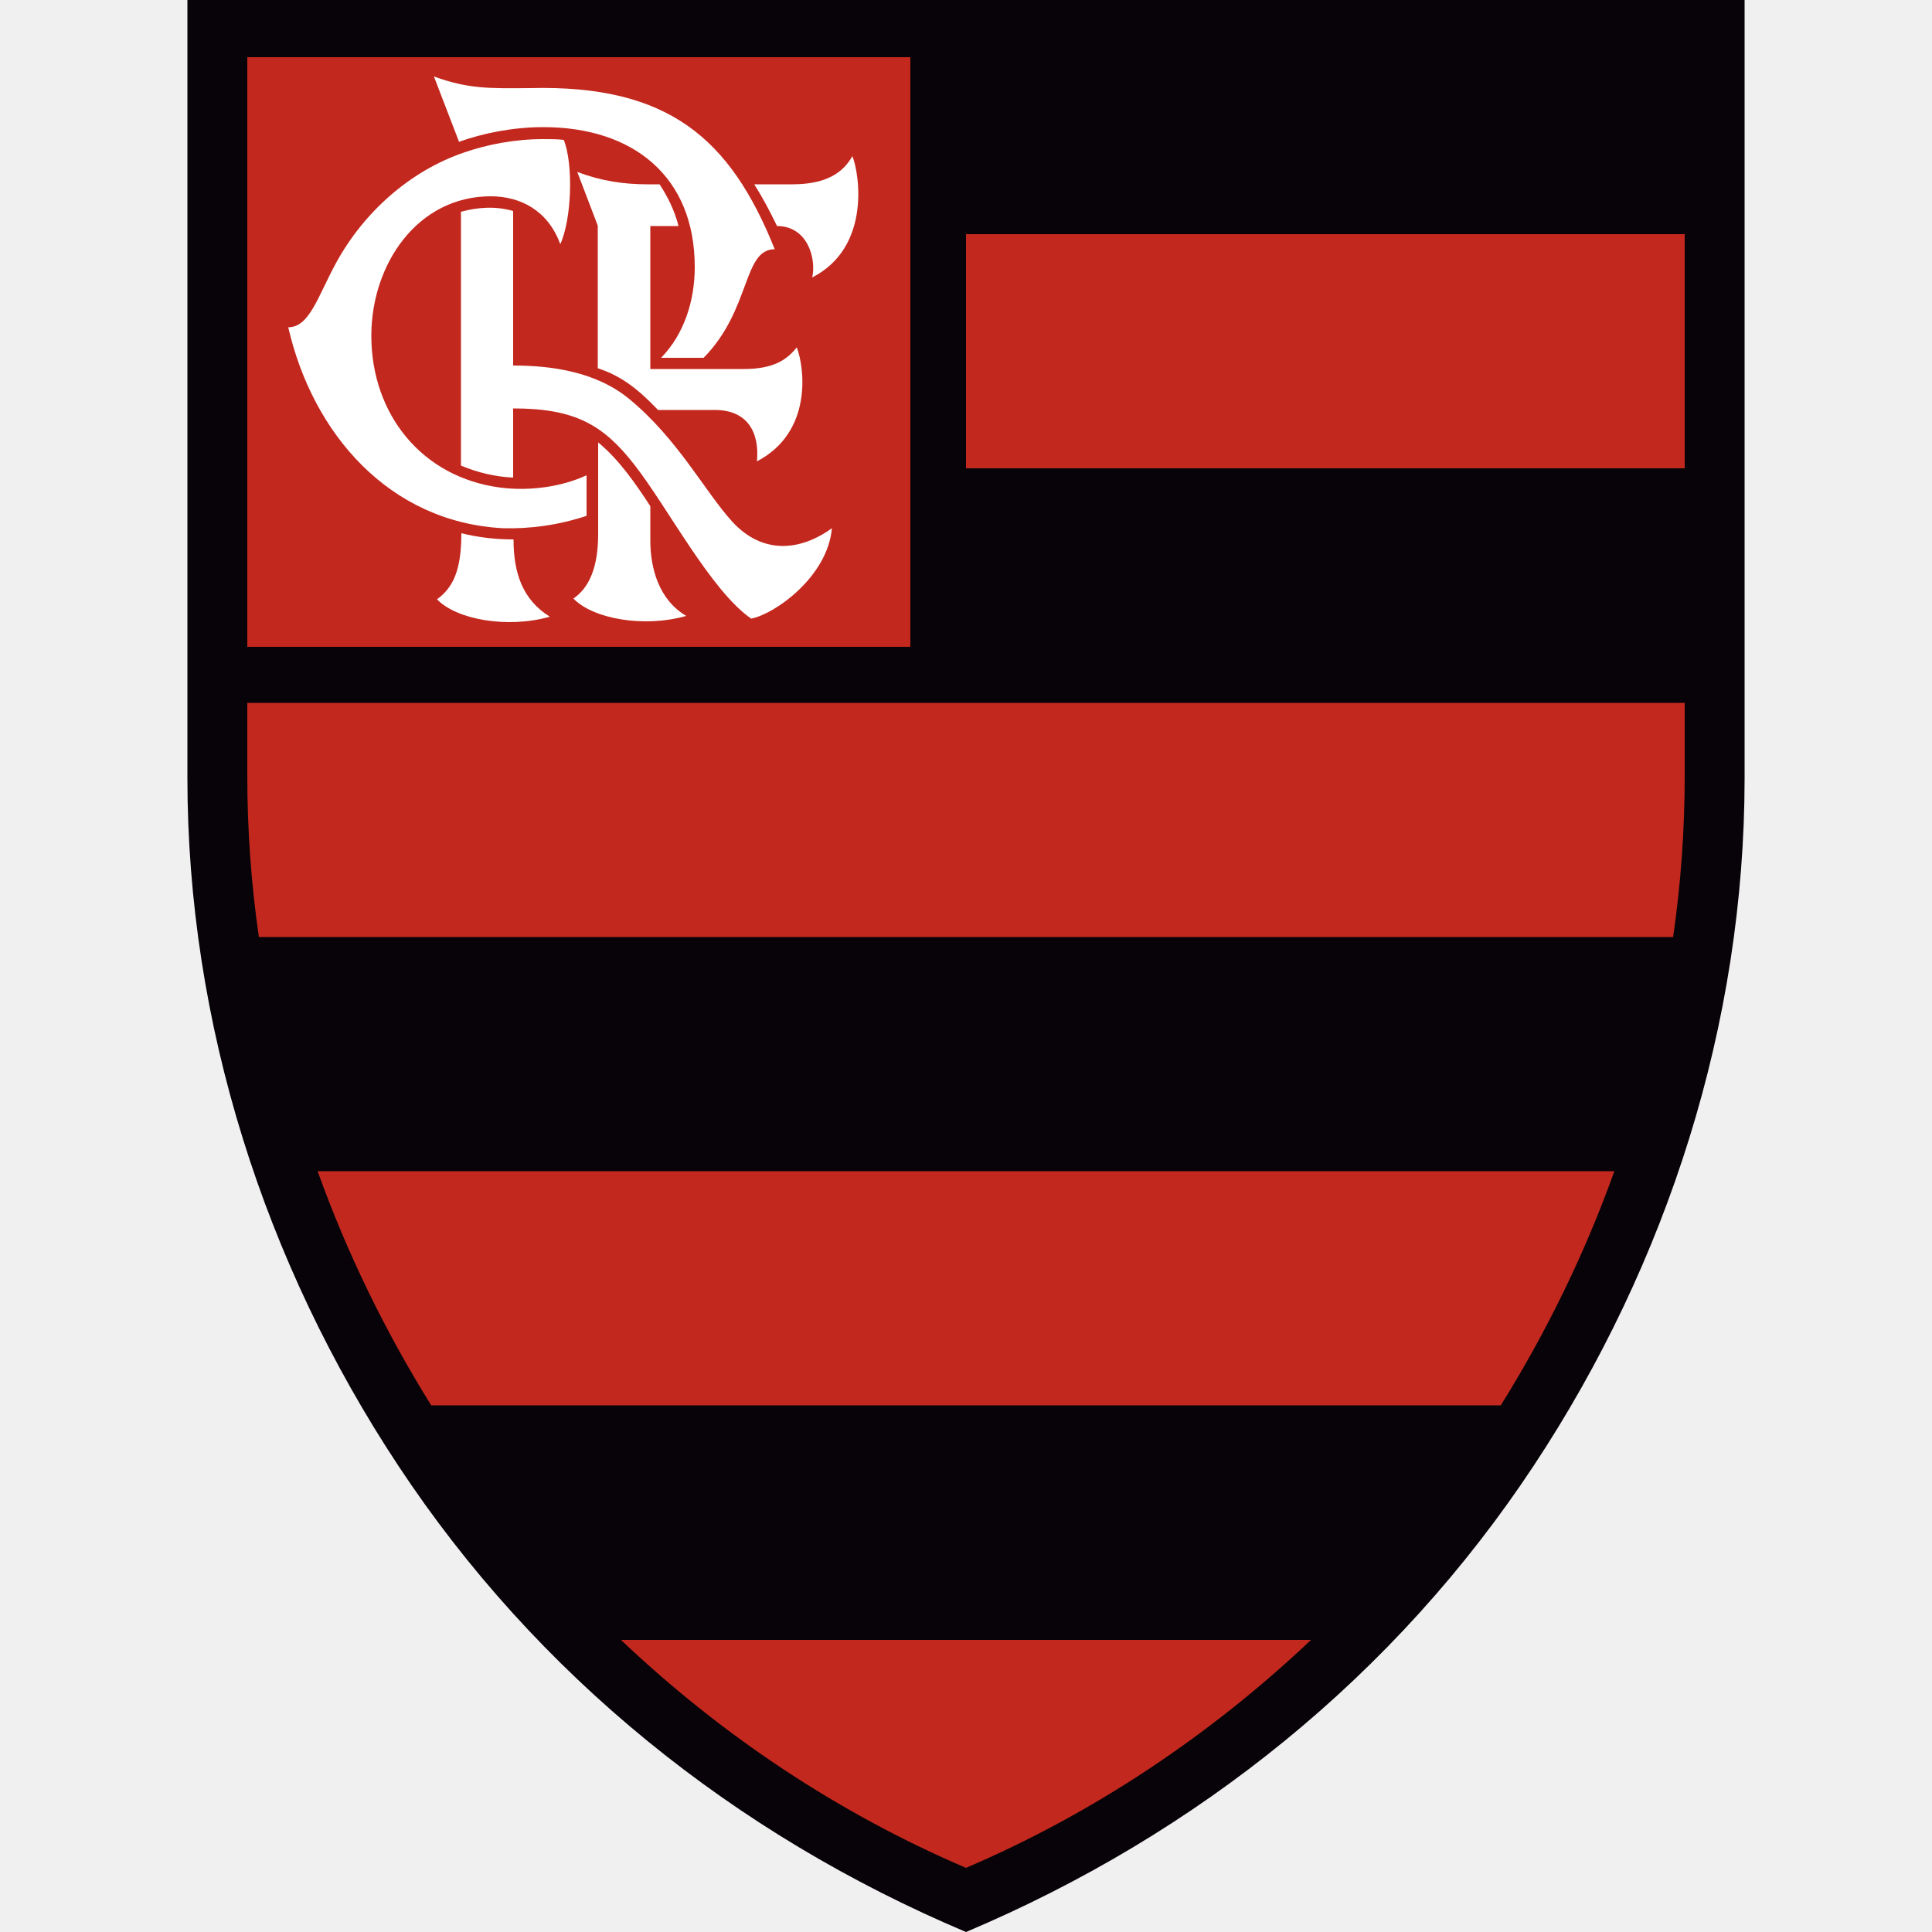
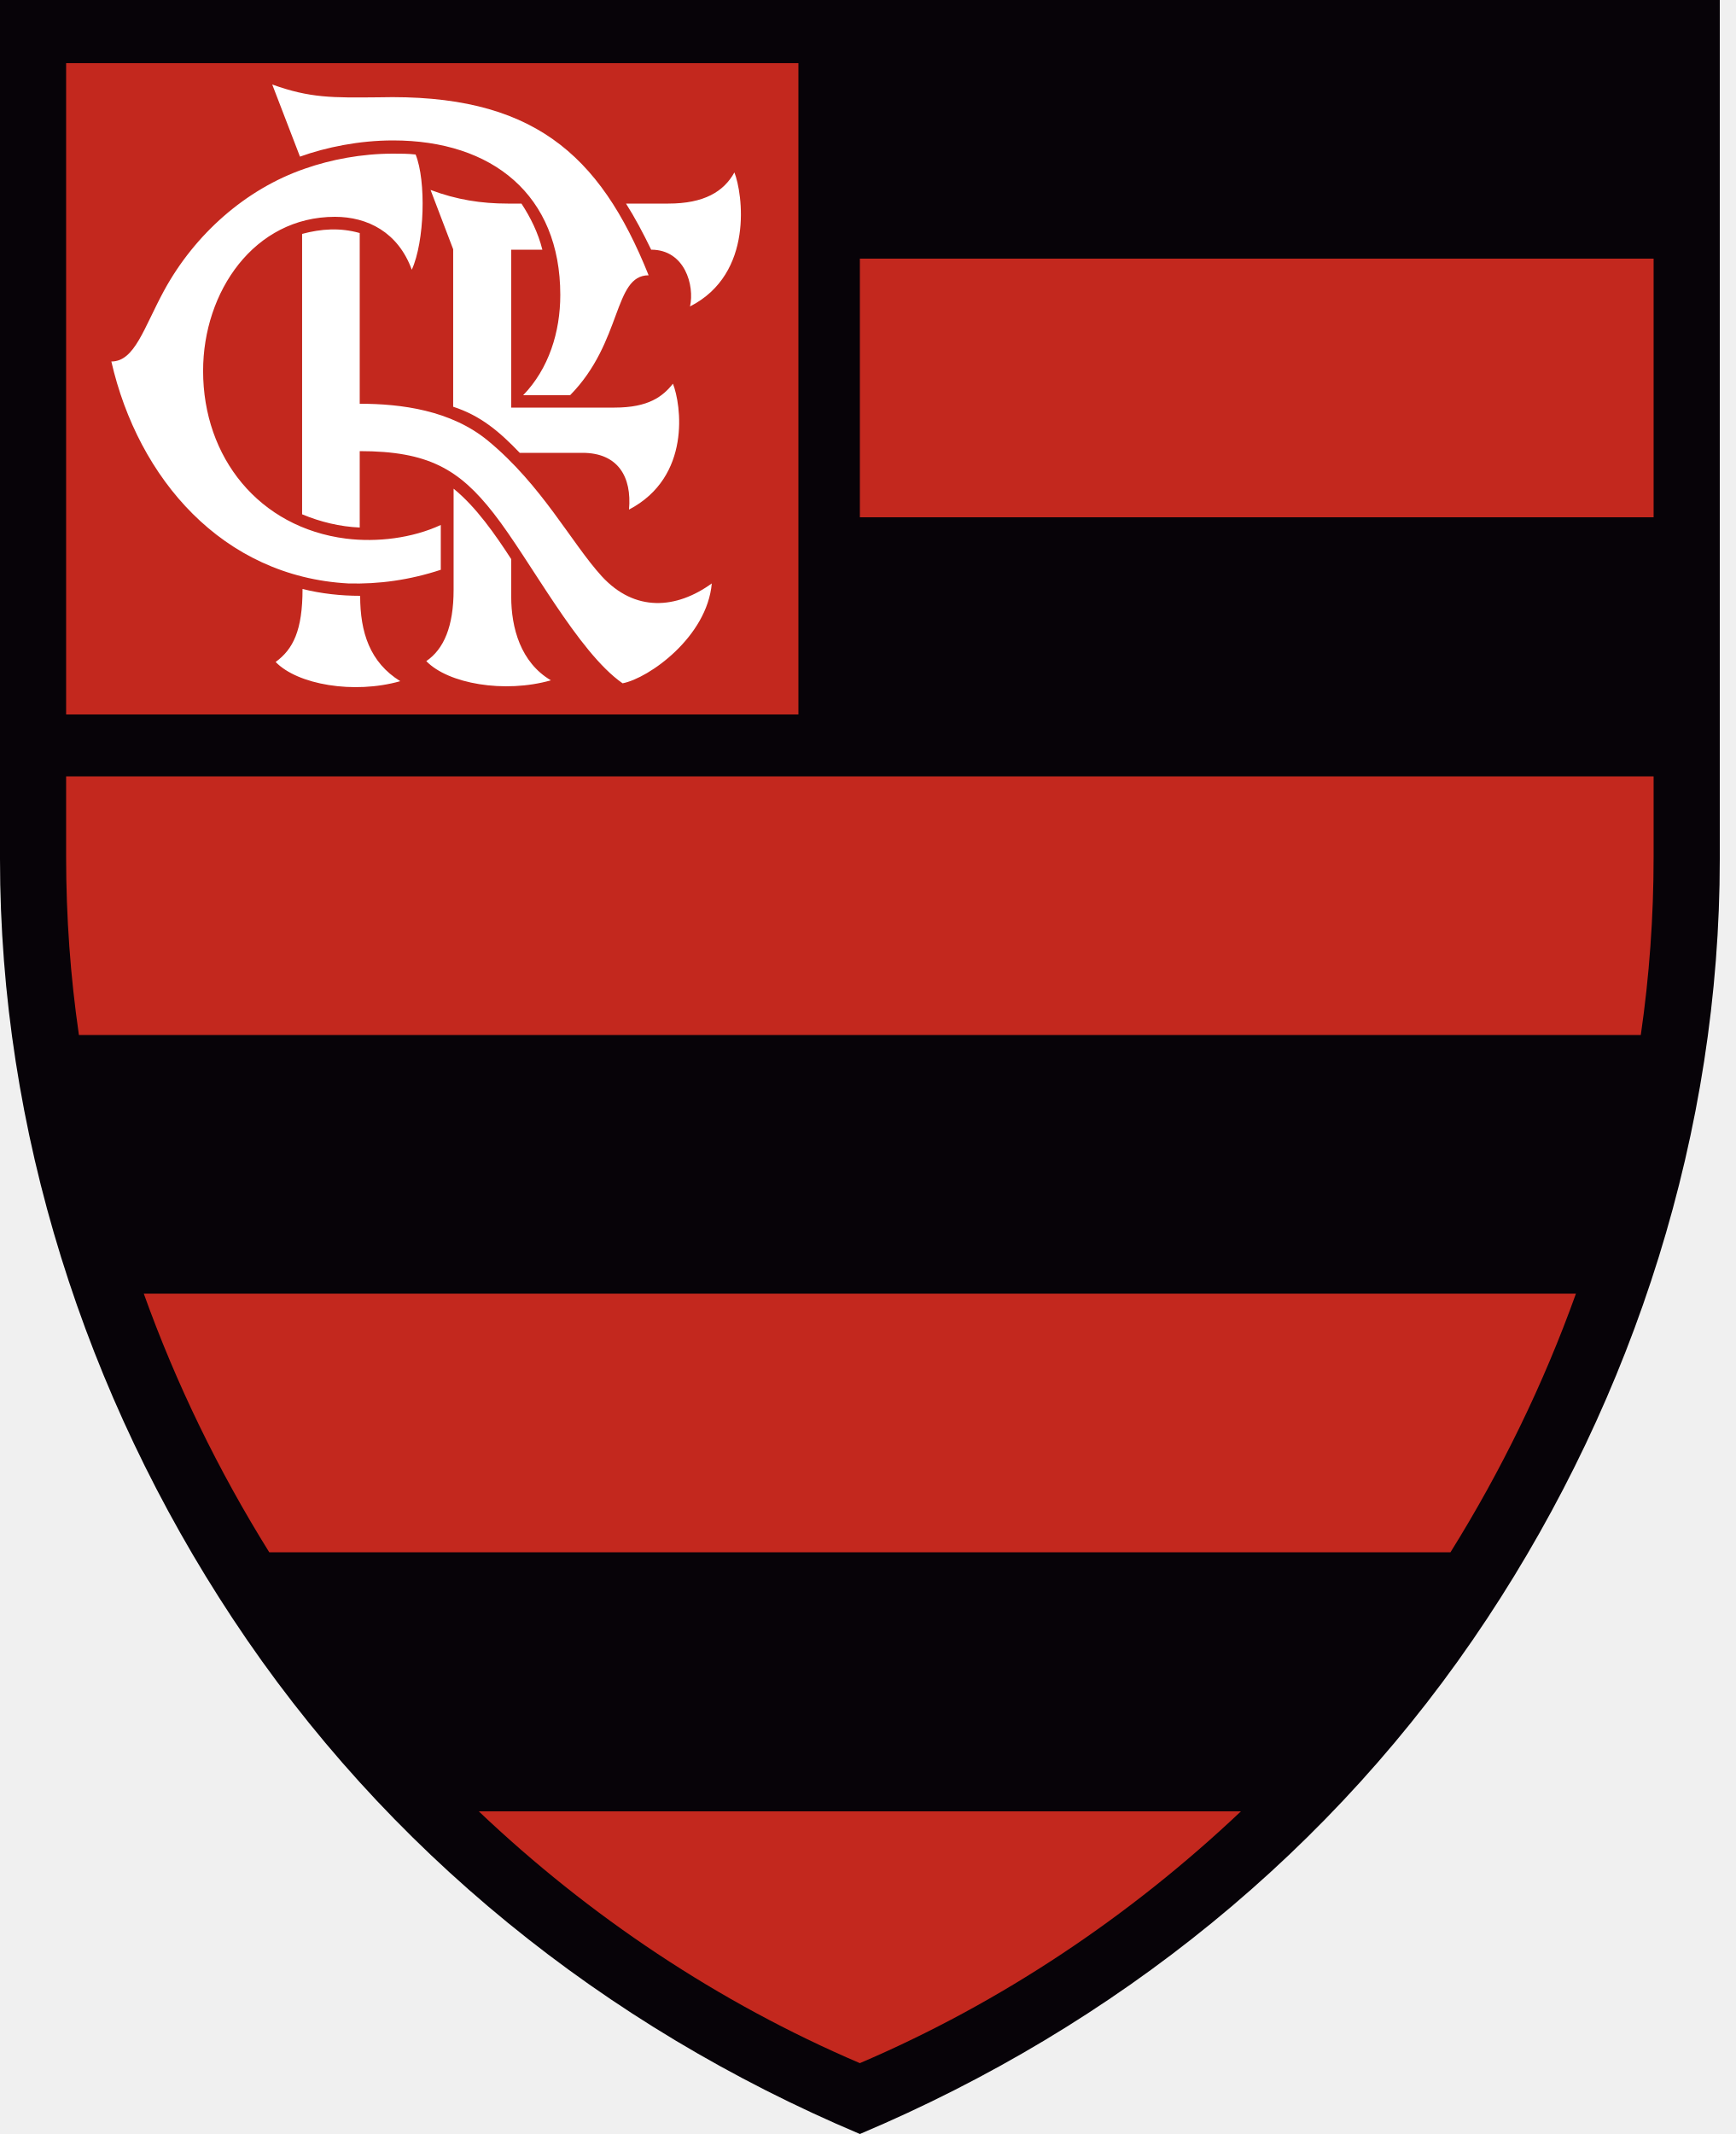
- <svg xmlns="http://www.w3.org/2000/svg" version="1.1" id="Layer_1" x="0px" y="0px" viewBox="0 0 500 500" style="enable-background:new 0 0 500 500;" xml:space="preserve">
-   <style type="text/css">
- 	.st0{fill:#070308;}
- 	.st1{fill:#C3281E;}
- 	.st2{fill:#FFFFFF;}
- </style>
-   <g>
-     <path class="st0" d="M250,500c59.9-25.3,111.1-66.4,147-120.8c34.5-52.2,54.5-114.2,54.5-177.9V0H250H48.5v201.3   c0,63.7,20,125.7,54.5,177.9C138.9,433.6,190.1,474.7,250,500L250,500z" />
-     <g>
-       <g>
-         <path class="st1" d="M235.6,14.8H64v152.6h171.6V14.8z M436,60.6H250v60.6h186V60.6z M111.6,363.7h276.8     c11.9-19.1,21.8-39.4,29.4-60.6H82.2C89.8,324.3,99.7,344.6,111.6,363.7z M64,181.9v18.9c0,14,1,28,3,41.7h366     c2-13.8,3-27.7,3-41.7v-18.9H64z M250,483.4c33.2-14.2,63.4-34.5,89.3-59H160.7C186.6,449,216.8,469.2,250,483.4z" />
-       </g>
-     </g>
-     <g>
-       <g>
-         <path class="st2" d="M151.8,133.5V123c-6.7,3.1-14.9,4.1-22.2,3.2c-20.4-2.6-33.5-19-33.5-39.3c0-18.6,12-36.1,30.9-36.1     c7.6,0,14.8,3.6,18,12.4c3-6.6,3.4-20.8,0.9-27c-1.7-0.2-3.5-0.2-5.3-0.2c-7.4,0-14.6,1.4-20.6,3.5C106,44.3,94.1,55,87,68     c-4.8,8.8-6.9,16.7-12.4,16.7c6.3,27.5,26.1,50.4,55.5,52C137.3,136.9,144.5,135.9,151.8,133.5z M140.6,32.9     c23.3,0,39.2,12.8,39.2,36.2c0,8.7-2.7,17.3-8.7,23.5h11c12.3-12.5,10.1-28.1,18.4-28.1C189,35.8,173,21.9,137.2,22.8     c-10.8,0.1-16,0.2-24.9-3l6.5,16.9C124.9,34.5,132.7,32.9,140.6,32.9z M132.9,139.6c-4.5,0-9.1-0.5-13.5-1.6     c0,9.7-2.2,14.1-6.3,17.1c5.1,5.3,18.3,7.6,29.2,4.5C135.2,155.2,132.9,148.2,132.9,139.6z M206.2,89.9c-2.4,3-5.7,5.6-13.7,5.6     h-24.2v-37h7.3c-1-4-2.8-7.6-4.9-10.8h-3.2c-6.2,0-12-0.9-18.1-3.2l5.3,13.9v36.9c6.5,2.1,10.9,5.9,15.6,10.8H185     c8.3,0,11.6,5.6,10.9,13.3C210.6,111.7,208.1,94.7,206.2,89.9z M168.3,139.8V131c-3.7-5.7-8.2-12.2-13.5-16.5v23.7     c0,8.6-2.3,13.9-6.4,16.7c5.1,5.3,18.3,7.6,29.2,4.5C170.5,155.2,168.3,147.1,168.3,139.8z M220.6,40.4     c-2.5,4.5-7.1,7.3-15.5,7.3h-9.9c2.1,3.3,4,6.9,5.9,10.8c7.9,0,10.2,8.4,9.1,13.3C225.3,64.1,222.5,45.2,220.6,40.4z M189.5,135     c-7.1-7.8-14-21.3-26.6-31.7c-8.7-7.2-20.4-8.7-30.1-8.7v-40c-4.6-1.3-9-1-13.5,0.2v65.7c4.3,1.8,8.9,2.9,13.5,3.1v-17.9     c16,0,23.3,4.2,31.4,14.6c8.6,11,19.7,32.5,30.2,39.8c6.2-1.2,19.8-10.9,20.9-23.4C207,142.7,197.3,143.5,189.5,135z" />
-       </g>
-     </g>
-   </g>
+ <svg xmlns="http://www.w3.org/2000/svg" width="61" height="75" viewBox="0 0 61 75" fill="none">
+   <path d="M30.225 75C39.21 71.205 46.89 65.04 52.275 56.88C57.45 49.05 60.45 39.75 60.45 30.195V0H30.225H0V30.195C0 39.75 3 49.05 8.175 56.88C13.56 65.04 21.24 71.205 30.225 75Z" fill="#070308" />
+   <path d="M28.064 2.22H2.324V25.11H28.064V2.22ZM58.124 9.09H30.224V18.18H58.124V9.09ZM9.464 54.555H50.984C52.769 51.69 54.254 48.645 55.394 45.465H5.054C6.194 48.645 7.679 51.69 9.464 54.555ZM2.324 27.285V30.12C2.324 32.22 2.474 34.32 2.774 36.375H57.674C57.974 34.305 58.124 32.22 58.124 30.12V27.285H2.324ZM30.224 72.51C35.204 70.38 39.734 67.335 43.619 63.66H16.829C20.714 67.35 25.244 70.38 30.224 72.51Z" fill="#C3281E" />
+   <path d="M15.494 20.025V18.45C14.489 18.915 13.259 19.065 12.164 18.93C9.104 18.54 7.139 16.08 7.139 13.035C7.139 10.245 8.939 7.62 11.774 7.62C12.914 7.62 13.994 8.16 14.474 9.48C14.924 8.49 14.984 6.36 14.609 5.43C14.354 5.4 14.084 5.4 13.814 5.4C12.704 5.4 11.624 5.61 10.724 5.925C8.624 6.645 6.839 8.25 5.774 10.2C5.054 11.52 4.739 12.705 3.914 12.705C4.859 16.83 7.829 20.265 12.239 20.505C13.319 20.535 14.399 20.385 15.494 20.025ZM13.814 4.935C17.309 4.935 19.694 6.855 19.694 10.365C19.694 11.67 19.289 12.96 18.389 13.89H20.039C21.884 12.015 21.554 9.675 22.799 9.675C21.074 5.37 18.674 3.285 13.304 3.42C11.684 3.435 10.904 3.45 9.569 2.97L10.544 5.505C11.459 5.175 12.629 4.935 13.814 4.935ZM12.659 20.94C11.984 20.94 11.294 20.865 10.634 20.7C10.634 22.155 10.304 22.815 9.689 23.265C10.454 24.06 12.434 24.405 14.069 23.94C13.004 23.28 12.659 22.23 12.659 20.94ZM23.654 13.485C23.294 13.935 22.799 14.325 21.599 14.325H17.969V8.775H19.064C18.914 8.175 18.644 7.635 18.329 7.155H17.849C16.919 7.155 16.049 7.02 15.134 6.675L15.929 8.76V14.295C16.904 14.61 17.564 15.18 18.269 15.915H20.474C21.719 15.915 22.214 16.755 22.109 17.91C24.314 16.755 23.939 14.205 23.654 13.485ZM17.969 20.97V19.65C17.414 18.795 16.739 17.82 15.944 17.175V20.73C15.944 22.02 15.599 22.815 14.984 23.235C15.749 24.03 17.729 24.375 19.364 23.91C18.299 23.28 17.969 22.065 17.969 20.97ZM25.814 6.06C25.439 6.735 24.749 7.155 23.489 7.155H22.004C22.319 7.65 22.604 8.19 22.889 8.775C24.074 8.775 24.419 10.035 24.254 10.77C26.519 9.615 26.099 6.78 25.814 6.06ZM21.149 20.25C20.084 19.08 19.049 17.055 17.159 15.495C15.854 14.415 14.099 14.19 12.644 14.19V8.19C11.954 7.995 11.294 8.04 10.619 8.22V18.075C11.264 18.345 11.954 18.51 12.644 18.54V15.855C15.044 15.855 16.139 16.485 17.354 18.045C18.644 19.695 20.309 22.92 21.884 24.015C22.814 23.835 24.854 22.38 25.019 20.505C23.774 21.405 22.319 21.525 21.149 20.25Z" fill="white" />
</svg>
